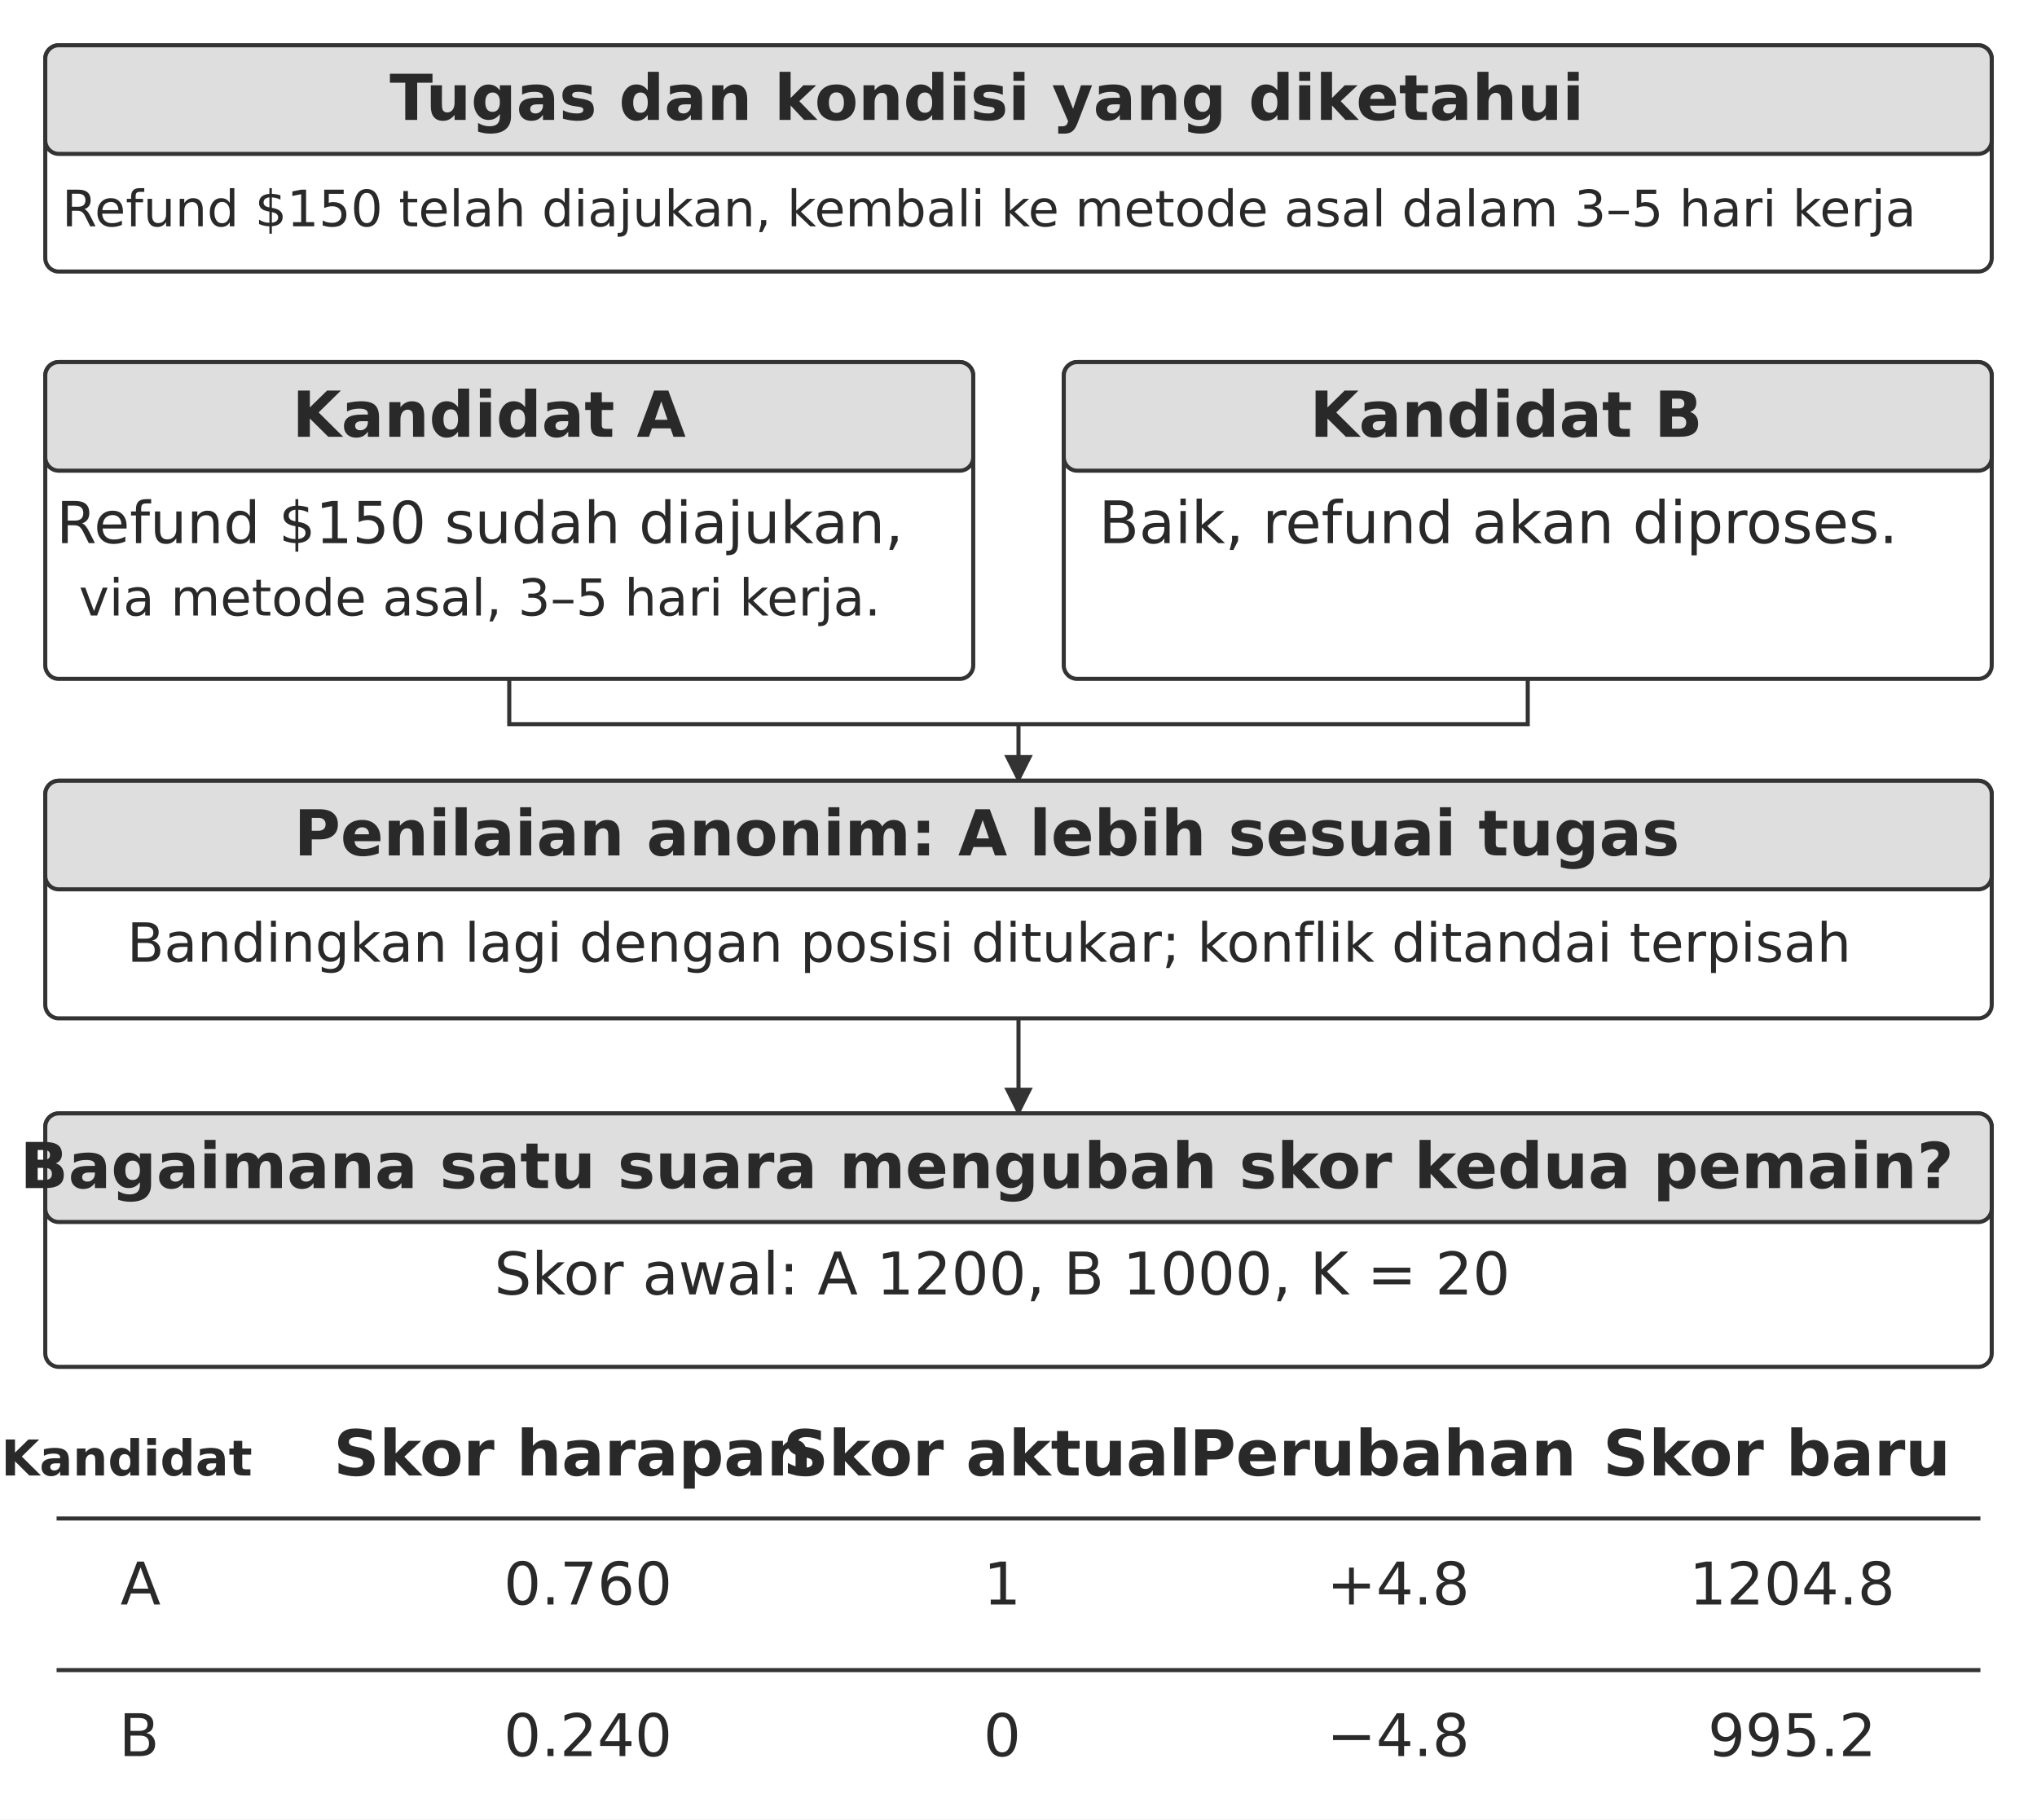
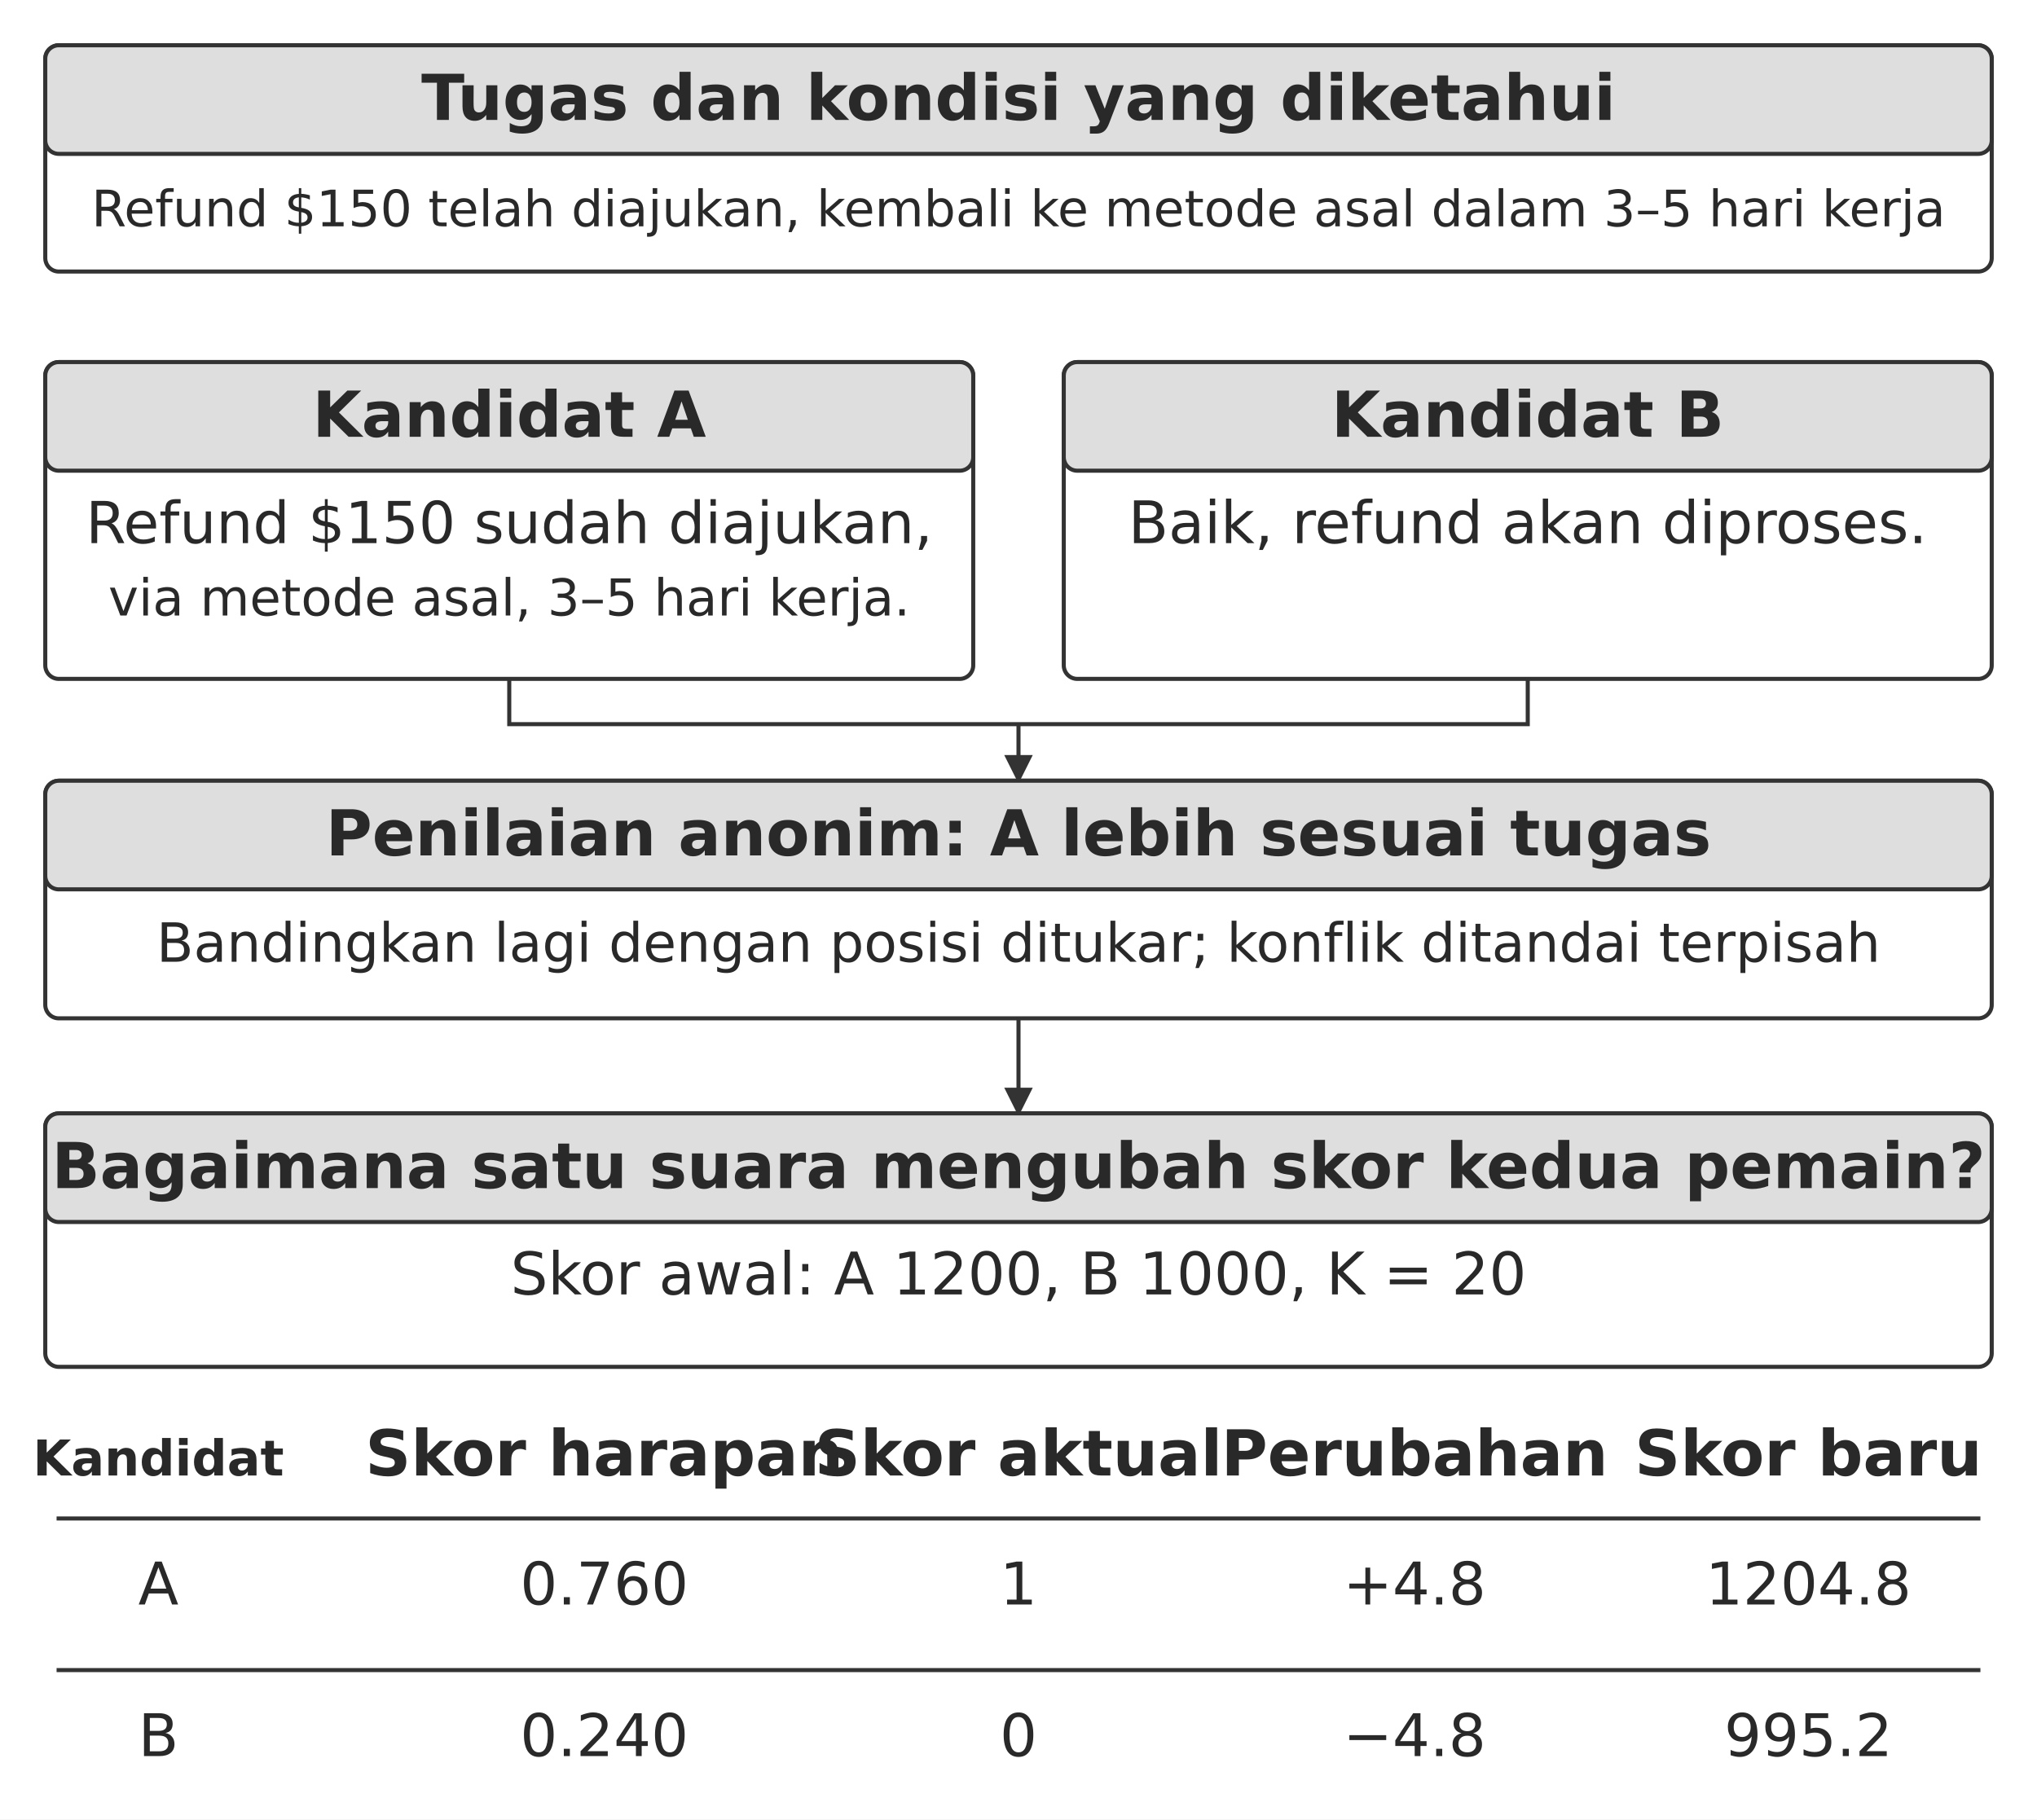
<svg xmlns="http://www.w3.org/2000/svg" width="106.000mm" height="94.693mm" viewBox="0 0 900 804" role="img" aria-labelledby="title desc">
  <defs>
    <marker id="arrow" viewBox="0 0 10 10" refX="9" refY="5" markerWidth="7" markerHeight="7" orient="auto-start-reverse">
      <path d="M0 0 L10 5 L0 10 Z" fill="#333333" />
    </marker>
  </defs>
  <rect width="900" height="804" fill="#ffffff" y="0" />
  <rect x="20" y="20" width="860" height="100" rx="6" fill="#ffffff" stroke="#333333" stroke-width="1.8" />
  <rect x="20" y="20" width="860" height="48" rx="6" fill="#dedede" stroke="#333333" stroke-width="1.8" />
-   <text x="436" y="53" text-anchor="middle" font-family="&quot;DejaVu Sans&quot;, Arial, &quot;Helvetica Neue&quot;, sans-serif" font-size="28.0" font-weight="700" fill="#292929">Tugas dan kondisi yang diketahui</text>
-   <text x="437" y="100" text-anchor="middle" font-family="&quot;DejaVu Sans&quot;, Arial, &quot;Helvetica Neue&quot;, sans-serif" font-size="22.2" font-weight="400" fill="#292929">Refund $150 telah diajukan, kembali ke metode asal dalam 3–5 hari kerja</text>
+   <text x="450" y="53" text-anchor="middle" font-family="&quot;DejaVu Sans&quot;, Arial, &quot;Helvetica Neue&quot;, sans-serif" font-size="28.0" font-weight="700" fill="#292929">Tugas dan kondisi yang diketahui</text>
+   <text x="450" y="100" text-anchor="middle" font-family="&quot;DejaVu Sans&quot;, Arial, &quot;Helvetica Neue&quot;, sans-serif" font-size="22.2" font-weight="400" fill="#292929">Refund $150 telah diajukan, kembali ke metode asal dalam 3–5 hari kerja</text>
  <rect x="20" y="160" width="410" height="140" rx="6" fill="#ffffff" stroke="#333333" stroke-width="1.8" />
  <rect x="20" y="160" width="410" height="48" rx="6" fill="#dedede" stroke="#333333" stroke-width="1.8" />
-   <text x="216.03" y="193" text-anchor="middle" font-family="&quot;DejaVu Sans&quot;, Arial, &quot;Helvetica Neue&quot;, sans-serif" font-size="28.0" font-weight="700" fill="#292929">Kandidat A</text>
-   <text x="212" y="240" text-anchor="middle" font-family="&quot;DejaVu Sans&quot;, Arial, &quot;Helvetica Neue&quot;, sans-serif" font-size="25.6" font-weight="400" fill="#292929">Refund $150 sudah diajukan,</text>
-   <text x="212" y="272" text-anchor="middle" font-family="&quot;DejaVu Sans&quot;, Arial, &quot;Helvetica Neue&quot;, sans-serif" font-size="22.5" font-weight="400" fill="#292929">via metode asal, 3–5 hari kerja.</text>
+   <text x="225" y="193" text-anchor="middle" font-family="&quot;DejaVu Sans&quot;, Arial, &quot;Helvetica Neue&quot;, sans-serif" font-size="28.0" font-weight="700" fill="#292929">Kandidat A</text>
+   <text x="225" y="240" text-anchor="middle" font-family="&quot;DejaVu Sans&quot;, Arial, &quot;Helvetica Neue&quot;, sans-serif" font-size="25.6" font-weight="400" fill="#292929">Refund $150 sudah diajukan,</text>
+   <text x="225" y="272" text-anchor="middle" font-family="&quot;DejaVu Sans&quot;, Arial, &quot;Helvetica Neue&quot;, sans-serif" font-size="22.5" font-weight="400" fill="#292929">via metode asal, 3–5 hari kerja.</text>
  <rect x="470" y="160" width="410" height="140" rx="6" fill="#ffffff" stroke="#333333" stroke-width="1.8" />
  <rect x="470" y="160" width="410" height="48" rx="6" fill="#dedede" stroke="#333333" stroke-width="1.8" />
-   <text x="665.47" y="193" text-anchor="middle" font-family="&quot;DejaVu Sans&quot;, Arial, &quot;Helvetica Neue&quot;, sans-serif" font-size="28.0" font-weight="700" fill="#292929">Kandidat B</text>
-   <text x="662" y="240" text-anchor="middle" font-family="&quot;DejaVu Sans&quot;, Arial, &quot;Helvetica Neue&quot;, sans-serif" font-size="25.9" font-weight="400" fill="#292929">Baik, refund akan diproses.</text>
+   <text x="675" y="193" text-anchor="middle" font-family="&quot;DejaVu Sans&quot;, Arial, &quot;Helvetica Neue&quot;, sans-serif" font-size="28.0" font-weight="700" fill="#292929">Kandidat B</text>
+   <text x="675" y="240" text-anchor="middle" font-family="&quot;DejaVu Sans&quot;, Arial, &quot;Helvetica Neue&quot;, sans-serif" font-size="25.9" font-weight="400" fill="#292929">Baik, refund akan diproses.</text>
  <path d="M225 300 L225 320 L675 320 L675 300" fill="none" stroke="#333333" stroke-width="1.8" />
  <path d="M450 320 L450 345" fill="none" stroke="#333333" stroke-width="1.8" marker-end="url(#arrow)" />
  <rect x="20" y="345" width="860" height="105" rx="6" fill="#ffffff" stroke="#333333" stroke-width="1.8" />
  <rect x="20" y="345" width="860" height="48" rx="6" fill="#dedede" stroke="#333333" stroke-width="1.8" />
-   <text x="436" y="378" text-anchor="middle" font-family="&quot;DejaVu Sans&quot;, Arial, &quot;Helvetica Neue&quot;, sans-serif" font-size="28.0" font-weight="700" fill="#292929">Penilaian anonim: A lebih sesuai tugas</text>
-   <text x="437" y="425" text-anchor="middle" font-family="&quot;DejaVu Sans&quot;, Arial, &quot;Helvetica Neue&quot;, sans-serif" font-size="23.9" font-weight="400" fill="#292929">Bandingkan lagi dengan posisi ditukar; konflik ditandai terpisah</text>
+   <text x="450" y="378" text-anchor="middle" font-family="&quot;DejaVu Sans&quot;, Arial, &quot;Helvetica Neue&quot;, sans-serif" font-size="28.0" font-weight="700" fill="#292929">Penilaian anonim: A lebih sesuai tugas</text>
+   <text x="450" y="425" text-anchor="middle" font-family="&quot;DejaVu Sans&quot;, Arial, &quot;Helvetica Neue&quot;, sans-serif" font-size="23.9" font-weight="400" fill="#292929">Bandingkan lagi dengan posisi ditukar; konflik ditandai terpisah</text>
  <path d="M450 450 L450 492" fill="none" stroke="#333333" stroke-width="1.8" marker-end="url(#arrow)" />
  <rect x="20" y="492" width="860" height="112" rx="6" fill="#ffffff" stroke="#333333" stroke-width="1.8" />
  <rect x="20" y="492" width="860" height="48" rx="6" fill="#dedede" stroke="#333333" stroke-width="1.8" />
-   <text x="436" y="525" text-anchor="middle" font-family="&quot;DejaVu Sans&quot;, Arial, &quot;Helvetica Neue&quot;, sans-serif" font-size="28.0" font-weight="700" fill="#292929">Bagaimana satu suara mengubah skor kedua pemain?</text>
-   <text x="442.78" y="572" text-anchor="middle" font-family="&quot;DejaVu Sans&quot;, Arial, &quot;Helvetica Neue&quot;, sans-serif" font-size="26.0" font-weight="400" fill="#292929">Skor awal: A 1200, B 1000, K = 20</text>
+   <text x="450" y="525" text-anchor="middle" font-family="&quot;DejaVu Sans&quot;, Arial, &quot;Helvetica Neue&quot;, sans-serif" font-size="28.0" font-weight="700" fill="#292929">Bagaimana satu suara mengubah skor kedua pemain?</text>
+   <text x="450" y="572" text-anchor="middle" font-family="&quot;DejaVu Sans&quot;, Arial, &quot;Helvetica Neue&quot;, sans-serif" font-size="26.0" font-weight="400" fill="#292929">Skor awal: A 1200, B 1000, K = 20</text>
  <path d="M25 671 L875 671" fill="none" stroke="#333333" stroke-width="1.8" />
-   <text x="62.1" y="709" text-anchor="middle" font-family="&quot;DejaVu Sans&quot;, Arial, &quot;Helvetica Neue&quot;, sans-serif" font-size="26.0" font-weight="400" fill="#292929">A</text>
-   <text x="259.78" y="709" text-anchor="middle" font-family="&quot;DejaVu Sans&quot;, Arial, &quot;Helvetica Neue&quot;, sans-serif" font-size="26.0" font-weight="400" fill="#292929">0.760</text>
-   <text x="442.79" y="709" text-anchor="middle" font-family="&quot;DejaVu Sans&quot;, Arial, &quot;Helvetica Neue&quot;, sans-serif" font-size="26.0" font-weight="400" fill="#292929">1</text>
-   <text x="617.78" y="709" text-anchor="middle" font-family="&quot;DejaVu Sans&quot;, Arial, &quot;Helvetica Neue&quot;, sans-serif" font-size="26.0" font-weight="400" fill="#292929">+4.8</text>
-   <text x="791.79" y="709" text-anchor="middle" font-family="&quot;DejaVu Sans&quot;, Arial, &quot;Helvetica Neue&quot;, sans-serif" font-size="26.0" font-weight="400" fill="#292929">1204.8</text>
+   <text x="70" y="709" text-anchor="middle" font-family="&quot;DejaVu Sans&quot;, Arial, &quot;Helvetica Neue&quot;, sans-serif" font-size="26.0" font-weight="400" fill="#292929">A</text>
+   <text x="267" y="709" text-anchor="middle" font-family="&quot;DejaVu Sans&quot;, Arial, &quot;Helvetica Neue&quot;, sans-serif" font-size="26.0" font-weight="400" fill="#292929">0.760</text>
+   <text x="450" y="709" text-anchor="middle" font-family="&quot;DejaVu Sans&quot;, Arial, &quot;Helvetica Neue&quot;, sans-serif" font-size="26.0" font-weight="400" fill="#292929">1</text>
+   <text x="625" y="709" text-anchor="middle" font-family="&quot;DejaVu Sans&quot;, Arial, &quot;Helvetica Neue&quot;, sans-serif" font-size="26.0" font-weight="400" fill="#292929">+4.8</text>
+   <text x="799" y="709" text-anchor="middle" font-family="&quot;DejaVu Sans&quot;, Arial, &quot;Helvetica Neue&quot;, sans-serif" font-size="26.0" font-weight="400" fill="#292929">1204.8</text>
  <path d="M25 738 L875 738" fill="none" stroke="#333333" stroke-width="1.8" />
-   <text x="61.46" y="776" text-anchor="middle" font-family="&quot;DejaVu Sans&quot;, Arial, &quot;Helvetica Neue&quot;, sans-serif" font-size="26.0" font-weight="400" fill="#292929">B</text>
-   <text x="259.78" y="776" text-anchor="middle" font-family="&quot;DejaVu Sans&quot;, Arial, &quot;Helvetica Neue&quot;, sans-serif" font-size="26.0" font-weight="400" fill="#292929">0.240</text>
-   <text x="442.79" y="776" text-anchor="middle" font-family="&quot;DejaVu Sans&quot;, Arial, &quot;Helvetica Neue&quot;, sans-serif" font-size="26.0" font-weight="400" fill="#292929">0</text>
-   <text x="617.78" y="776" text-anchor="middle" font-family="&quot;DejaVu Sans&quot;, Arial, &quot;Helvetica Neue&quot;, sans-serif" font-size="26.0" font-weight="400" fill="#292929">−4.8</text>
-   <text x="791.78" y="776" text-anchor="middle" font-family="&quot;DejaVu Sans&quot;, Arial, &quot;Helvetica Neue&quot;, sans-serif" font-size="26.0" font-weight="400" fill="#292929">995.2</text>
-   <text x="56" y="652" text-anchor="middle" font-family="&quot;DejaVu Sans&quot;, Arial, &quot;Helvetica Neue&quot;, sans-serif" font-size="21.8" font-weight="700" fill="#292929">Kandidat</text>
-   <text x="253" y="652" text-anchor="middle" font-family="&quot;DejaVu Sans&quot;, Arial, &quot;Helvetica Neue&quot;, sans-serif" font-size="28.0" font-weight="700" fill="#292929">Skor harapan</text>
-   <text x="436" y="652" text-anchor="middle" font-family="&quot;DejaVu Sans&quot;, Arial, &quot;Helvetica Neue&quot;, sans-serif" font-size="28.0" font-weight="700" fill="#292929">Skor aktual</text>
-   <text x="611" y="652" text-anchor="middle" font-family="&quot;DejaVu Sans&quot;, Arial, &quot;Helvetica Neue&quot;, sans-serif" font-size="28.0" font-weight="700" fill="#292929">Perubahan</text>
-   <text x="785" y="652" text-anchor="middle" font-family="&quot;DejaVu Sans&quot;, Arial, &quot;Helvetica Neue&quot;, sans-serif" font-size="28.0" font-weight="700" fill="#292929">Skor baru</text>
+   <text x="70" y="776" text-anchor="middle" font-family="&quot;DejaVu Sans&quot;, Arial, &quot;Helvetica Neue&quot;, sans-serif" font-size="26.0" font-weight="400" fill="#292929">B</text>
+   <text x="267" y="776" text-anchor="middle" font-family="&quot;DejaVu Sans&quot;, Arial, &quot;Helvetica Neue&quot;, sans-serif" font-size="26.0" font-weight="400" fill="#292929">0.240</text>
+   <text x="450" y="776" text-anchor="middle" font-family="&quot;DejaVu Sans&quot;, Arial, &quot;Helvetica Neue&quot;, sans-serif" font-size="26.0" font-weight="400" fill="#292929">0</text>
+   <text x="625" y="776" text-anchor="middle" font-family="&quot;DejaVu Sans&quot;, Arial, &quot;Helvetica Neue&quot;, sans-serif" font-size="26.0" font-weight="400" fill="#292929">−4.8</text>
+   <text x="799" y="776" text-anchor="middle" font-family="&quot;DejaVu Sans&quot;, Arial, &quot;Helvetica Neue&quot;, sans-serif" font-size="26.0" font-weight="400" fill="#292929">995.2</text>
+   <text x="70" y="652" text-anchor="middle" font-family="&quot;DejaVu Sans&quot;, Arial, &quot;Helvetica Neue&quot;, sans-serif" font-size="21.8" font-weight="700" fill="#292929">Kandidat</text>
+   <text x="267" y="652" text-anchor="middle" font-family="&quot;DejaVu Sans&quot;, Arial, &quot;Helvetica Neue&quot;, sans-serif" font-size="28.0" font-weight="700" fill="#292929">Skor harapan</text>
+   <text x="450" y="652" text-anchor="middle" font-family="&quot;DejaVu Sans&quot;, Arial, &quot;Helvetica Neue&quot;, sans-serif" font-size="28.0" font-weight="700" fill="#292929">Skor aktual</text>
+   <text x="625" y="652" text-anchor="middle" font-family="&quot;DejaVu Sans&quot;, Arial, &quot;Helvetica Neue&quot;, sans-serif" font-size="28.0" font-weight="700" fill="#292929">Perubahan</text>
+   <text x="799" y="652" text-anchor="middle" font-family="&quot;DejaVu Sans&quot;, Arial, &quot;Helvetica Neue&quot;, sans-serif" font-size="28.0" font-weight="700" fill="#292929">Skor baru</text>
  <defs />
</svg>
